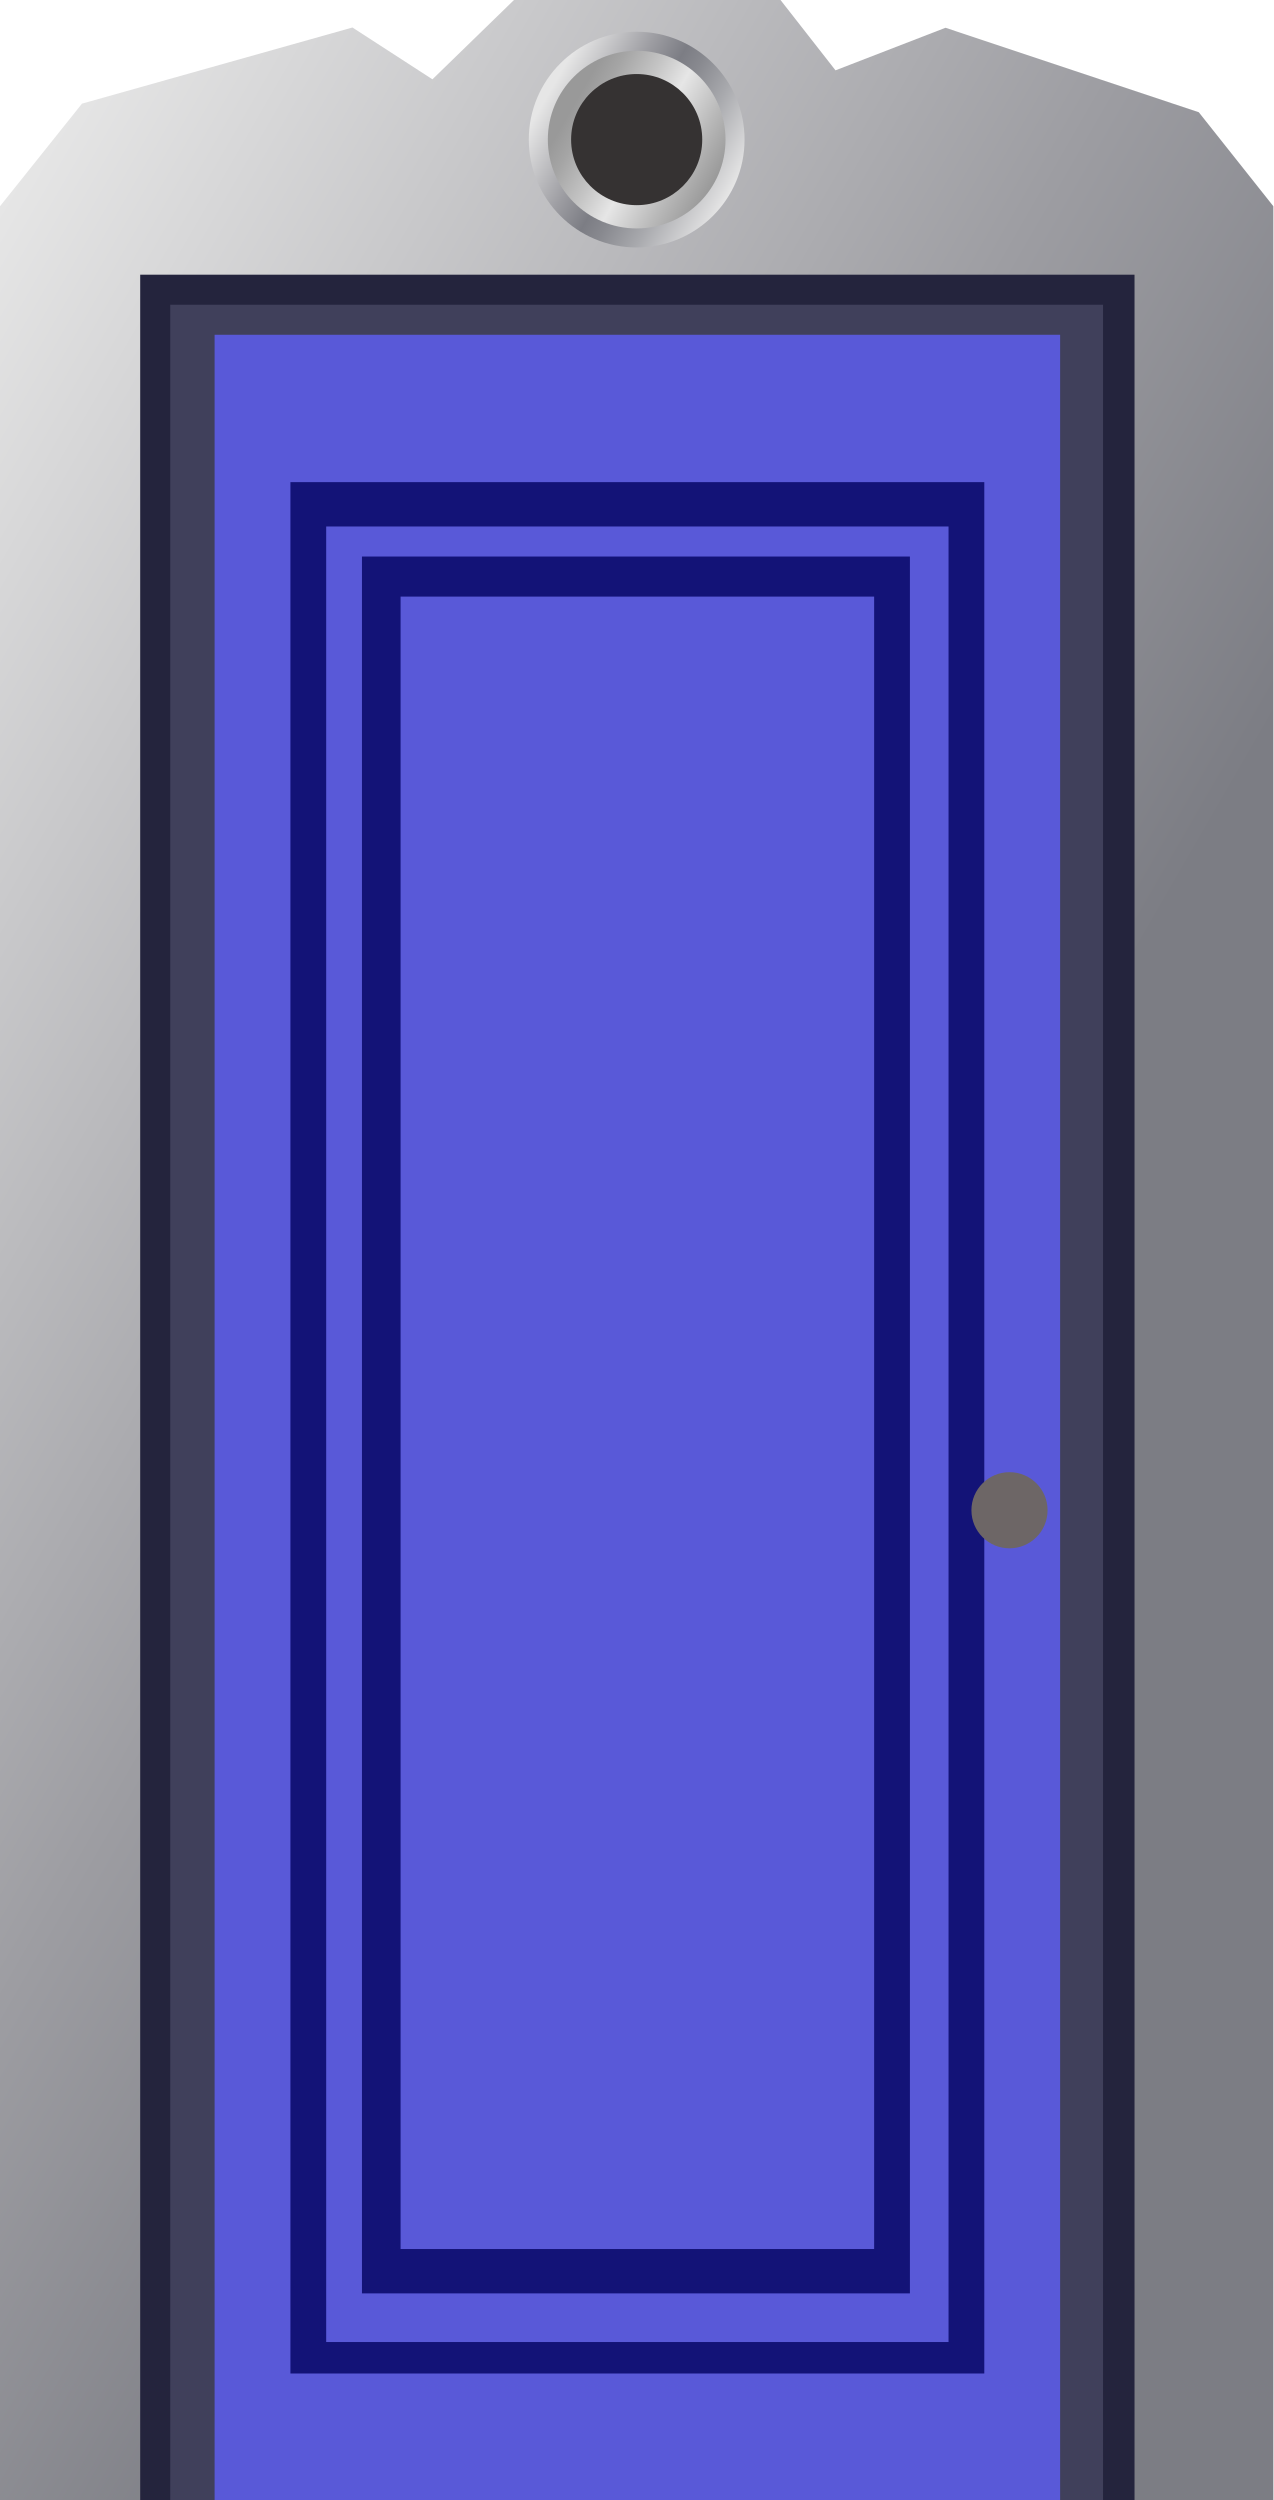
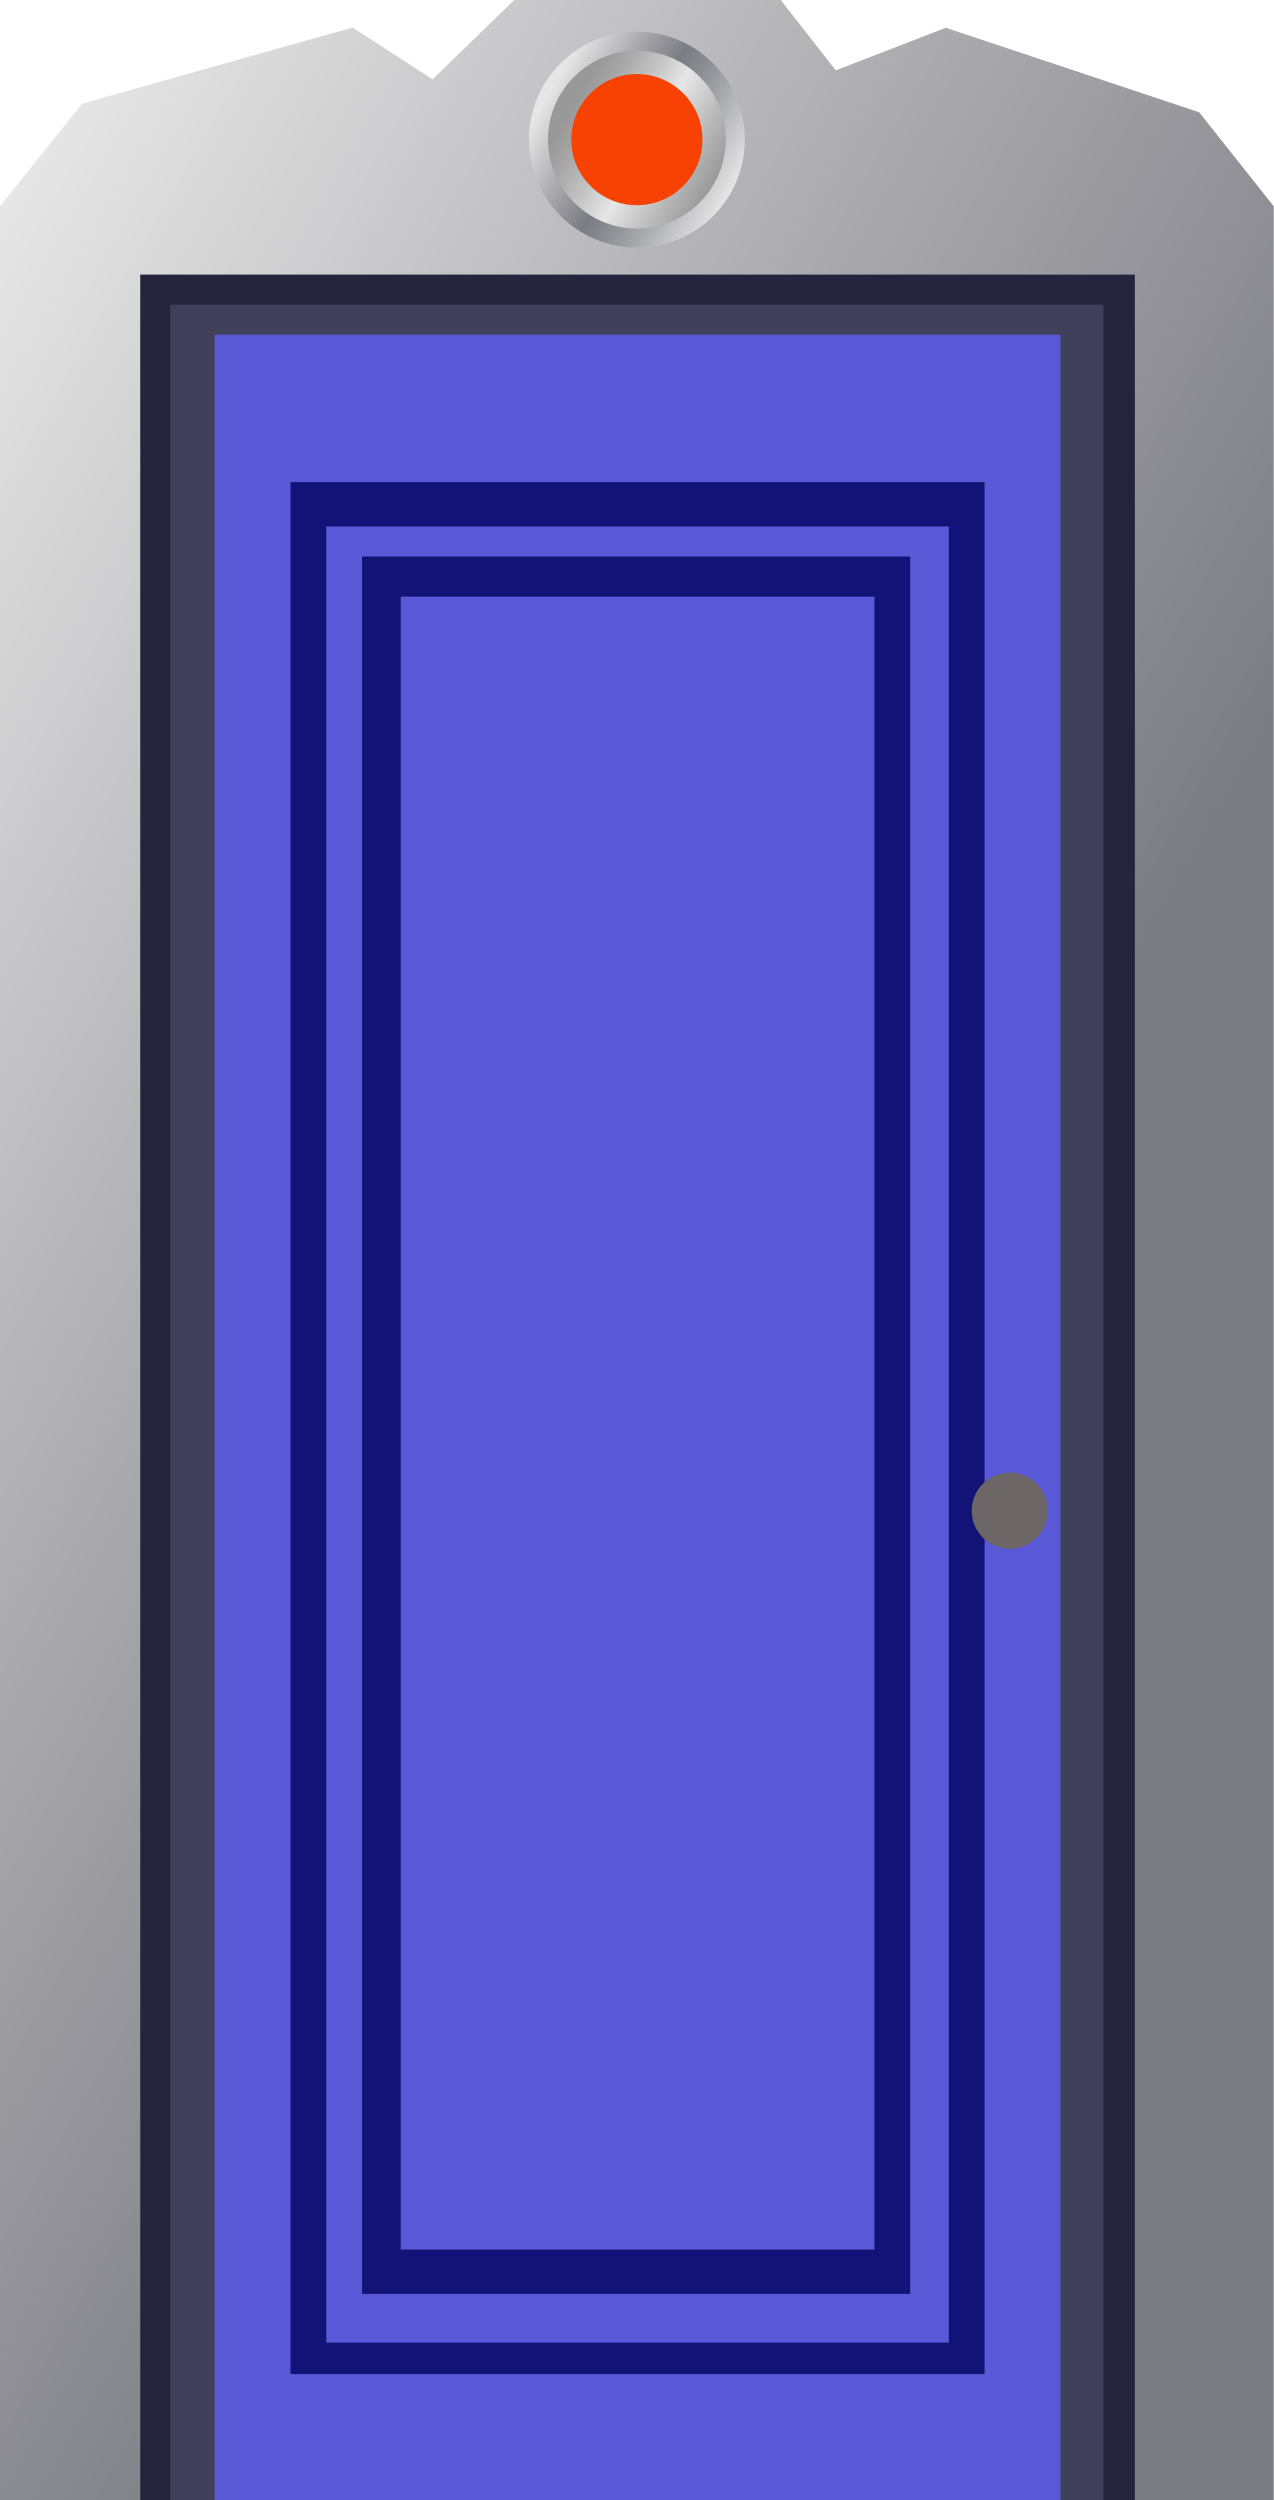
- <svg xmlns="http://www.w3.org/2000/svg" version="1.1" id="Layer_1" x="0px" y="0px" width="890.027px" height="1747.423px" viewBox="0 0 890.027 1747.423" enable-background="new 0 0 890.027 1747.423" xml:space="preserve">
+ <svg xmlns="http://www.w3.org/2000/svg" version="1.1" id="Layer_1" x="0px" y="0px" width="890.027px" height="1746.88px" viewBox="0 0 890.027 1746.88" enable-background="new 0 0 890.027 1746.88" xml:space="preserve">
  <linearGradient id="SVGID_1_" gradientUnits="userSpaceOnUse" x1="-228.18" y1="539.366" x2="1133.626" y2="1325.605">
    <stop offset="0" style="stop-color:#E6E6E6" />
    <stop offset="0.4" style="stop-color:#9D9DA2" />
    <stop offset="0.605" style="stop-color:#7C7D84" />
  </linearGradient>
-   <polygon fill="url(#SVGID_1_)" points="890.027,1747.529 0,1747.529 0,144.148 57.289,72.444 246.345,19.22 302.25,55.442   359.263,0 545.548,0 583.987,49.159 660.867,19.404 837.912,78.451 890.027,144.148 " />
-   <linearGradient id="SVGID_2_" gradientUnits="userSpaceOnUse" x1="379.702" y1="59.871" x2="510.322" y2="135.284">
+   <polygon fill="url(#SVGID_1_)" points="890.027,1747.529 0,1747.529 0,144.149 57.289,72.444 246.345,19.22 302.25,55.441   359.263,0 545.548,0 583.987,49.158 660.867,19.404 837.912,78.45 890.027,144.149 " />
+   <linearGradient id="SVGID_2_" gradientUnits="userSpaceOnUse" x1="379.701" y1="59.871" x2="510.322" y2="135.285">
    <stop offset="0.04" style="stop-color:#E6E6E6" />
    <stop offset="0.334" style="stop-color:#9D9DA2" />
    <stop offset="0.485" style="stop-color:#7C7D84" />
    <stop offset="0.576" style="stop-color:#88898F" />
    <stop offset="0.742" style="stop-color:#A8A9AD" />
    <stop offset="0.961" style="stop-color:#DCDCDD" />
    <stop offset="1" style="stop-color:#E6E6E6" />
  </linearGradient>
  <circle fill="url(#SVGID_2_)" cx="445.013" cy="97.578" r="75.401" />
-   <linearGradient id="SVGID_3_" gradientUnits="userSpaceOnUse" x1="391.228" y1="66.525" x2="498.797" y2="128.63">
+   <linearGradient id="SVGID_3_" gradientUnits="userSpaceOnUse" x1="391.228" y1="66.525" x2="498.796" y2="128.63">
    <stop offset="0.095" style="stop-color:#999999" />
    <stop offset="0.202" style="stop-color:#A5A5A5" />
    <stop offset="0.397" style="stop-color:#C5C5C5" />
    <stop offset="0.565" style="stop-color:#E6E6E6" />
    <stop offset="0.803" style="stop-color:#BABABA" />
    <stop offset="1" style="stop-color:#999999" />
  </linearGradient>
  <path fill="url(#SVGID_3_)" d="M507.107,97.578c0,34.294-27.801,62.095-62.094,62.095c-34.297,0-62.096-27.801-62.096-62.095  c0-34.295,27.799-62.096,62.096-62.096C479.307,35.482,507.107,63.283,507.107,97.578z" />
-   <circle fill="#353232" cx="445.014" cy="97.578" r="45.832" />
-   <rect x="97.996" y="192" fill="#24243D" width="695" height="1556" />
-   <rect x="118.996" y="213" fill="#40405B" width="652" height="1535" />
-   <rect x="149.996" y="234" fill="#5959D8" width="591" height="1514" />
-   <rect x="202.996" y="337" fill="#131377" width="485" height="1322" />
-   <rect x="227.996" y="368" fill="#5959D8" width="435" height="1269" />
-   <rect x="252.996" y="389" fill="#131377" width="383" height="1214" />
-   <rect x="279.996" y="417" fill="#5959D8" width="331" height="1155" />
-   <circle fill="#6D6666" cx="705.61" cy="1055.615" r="26.612" />
+   <circle fill="#F74203" cx="445.014" cy="97.578" r="45.832" />
+   <rect x="97.996" y="191.88" fill="#24243D" width="695" height="1556" />
+   <rect x="118.996" y="212.88" fill="#40405B" width="652" height="1535" />
+   <rect x="149.996" y="233.88" fill="#5959D8" width="591" height="1514" />
+   <rect x="202.996" y="336.88" fill="#131377" width="485" height="1322" />
+   <rect x="227.996" y="367.88" fill="#5959D8" width="435" height="1269" />
+   <rect x="252.996" y="388.88" fill="#131377" width="383" height="1214" />
+   <rect x="279.996" y="416.88" fill="#5959D8" width="331" height="1155" />
+   <circle fill="#6D6666" cx="705.61" cy="1055.614" r="26.612" />
</svg>
